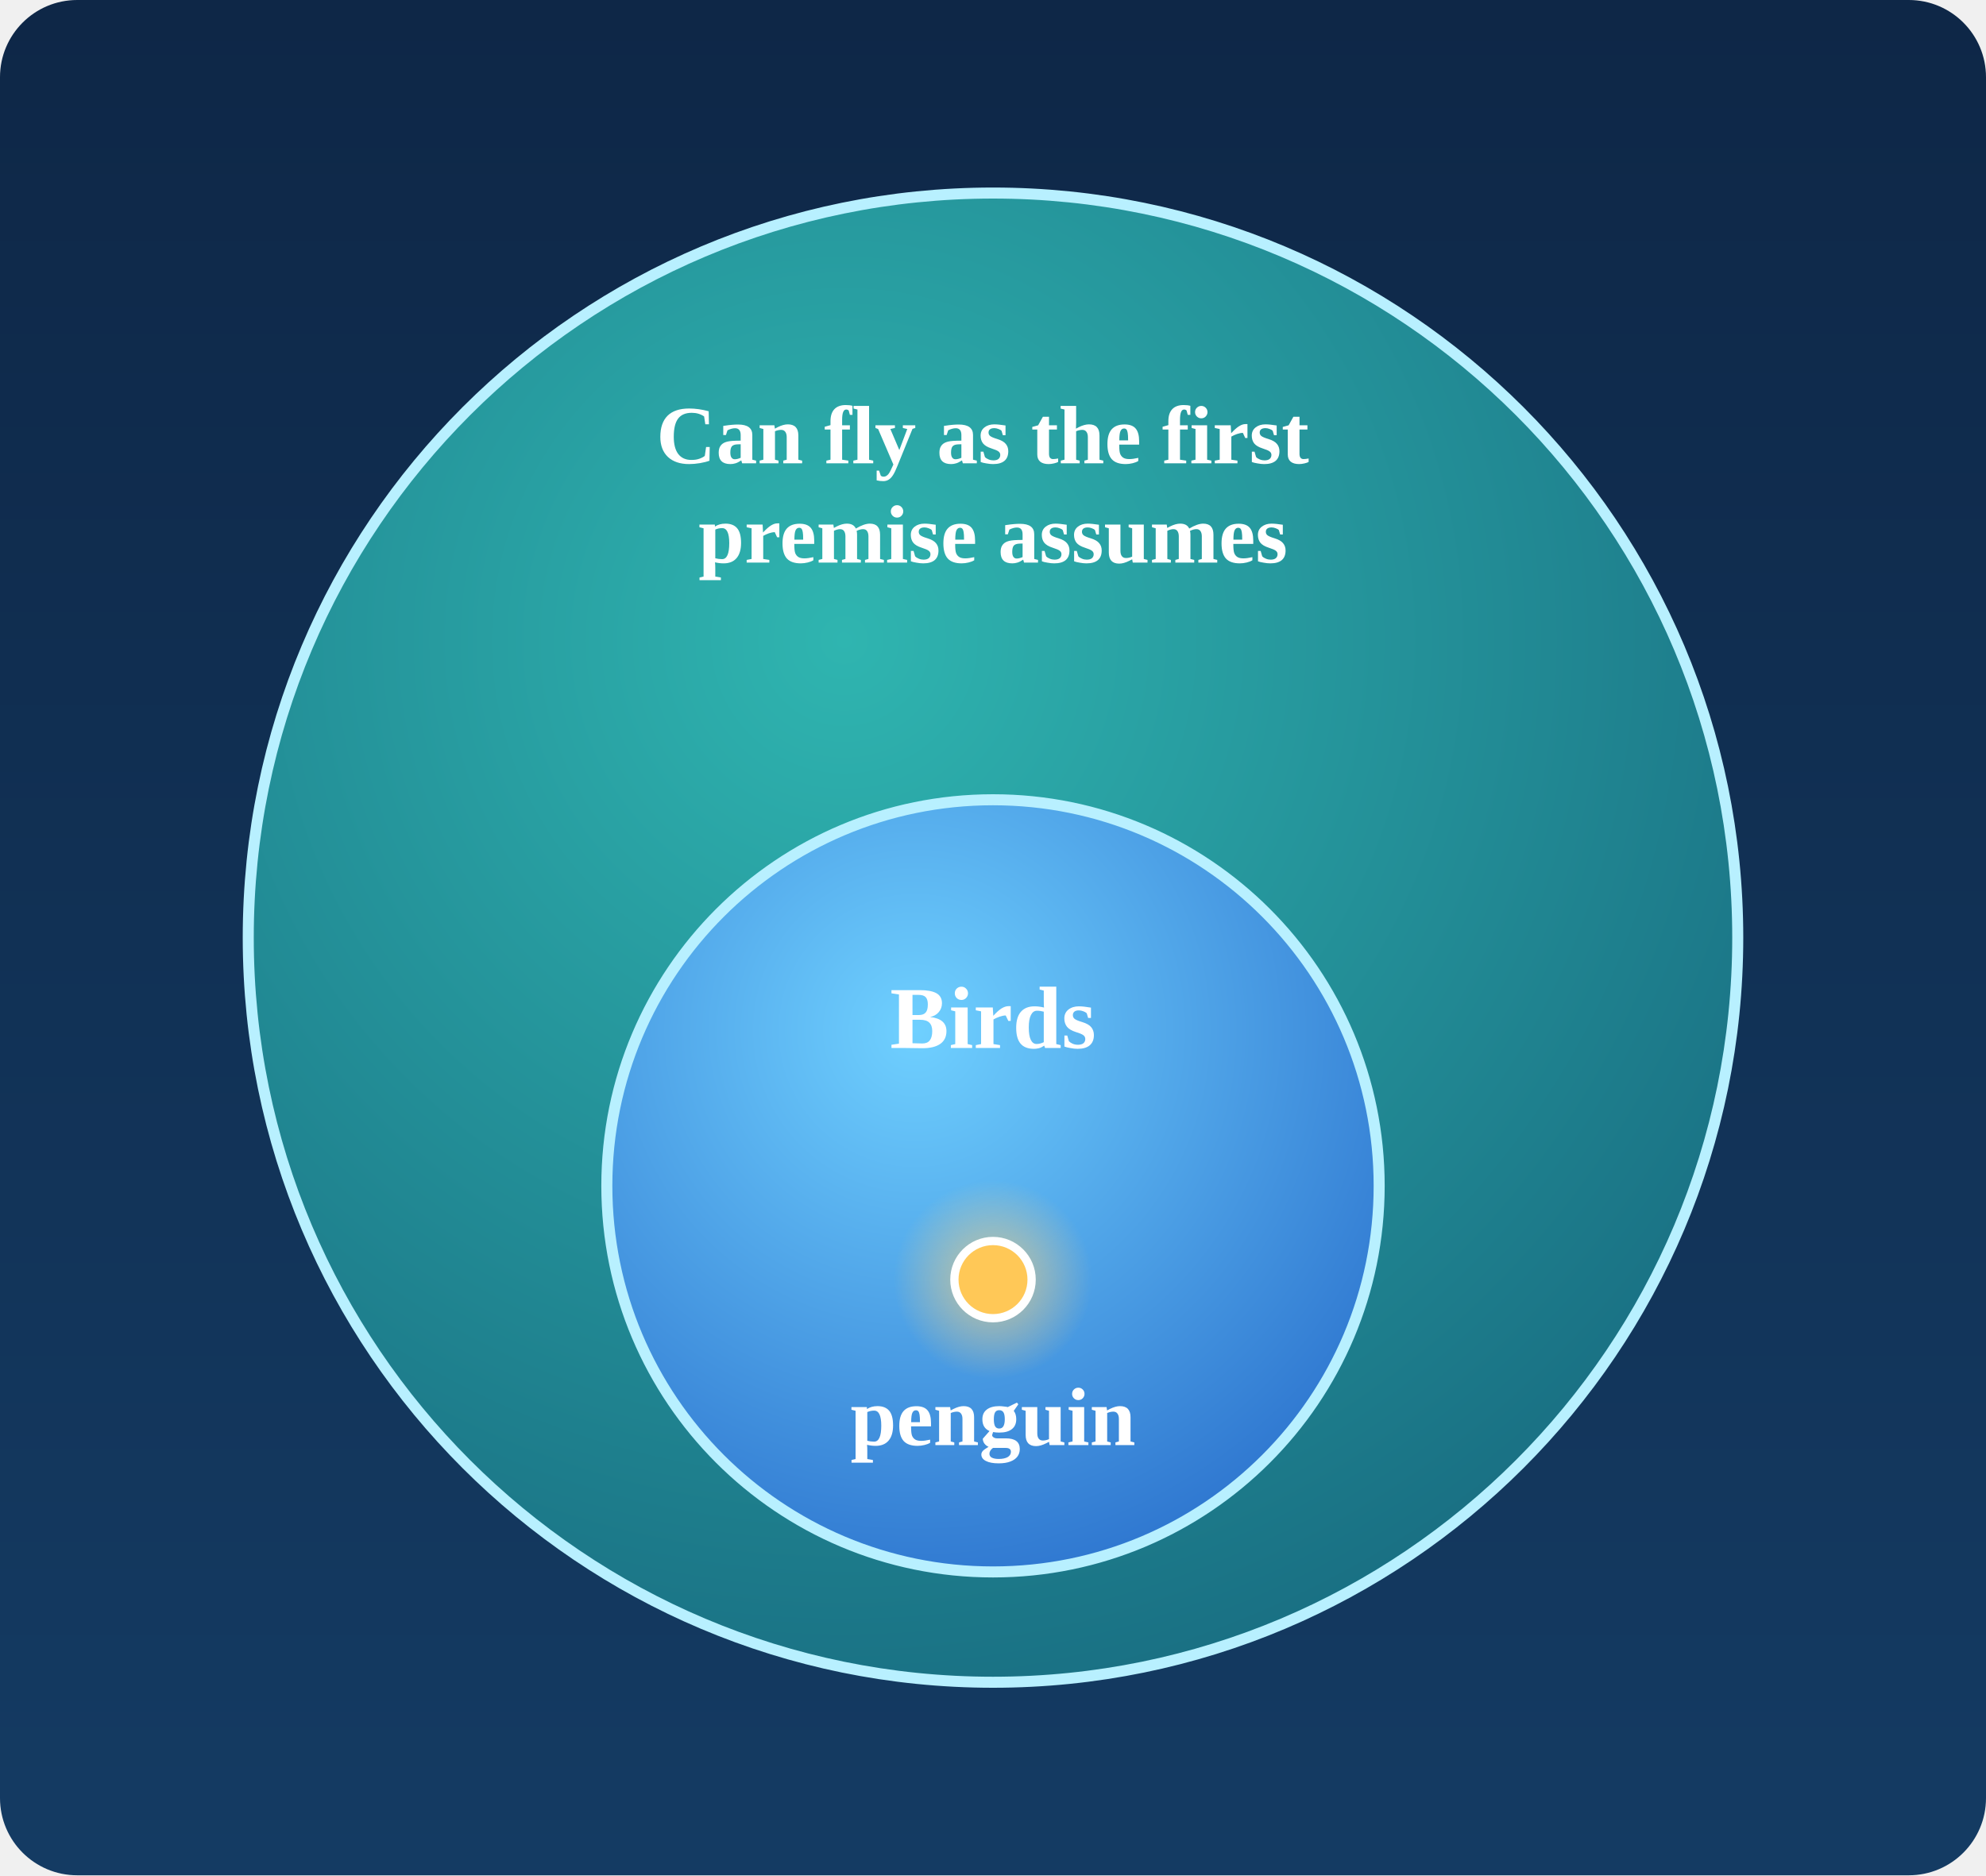
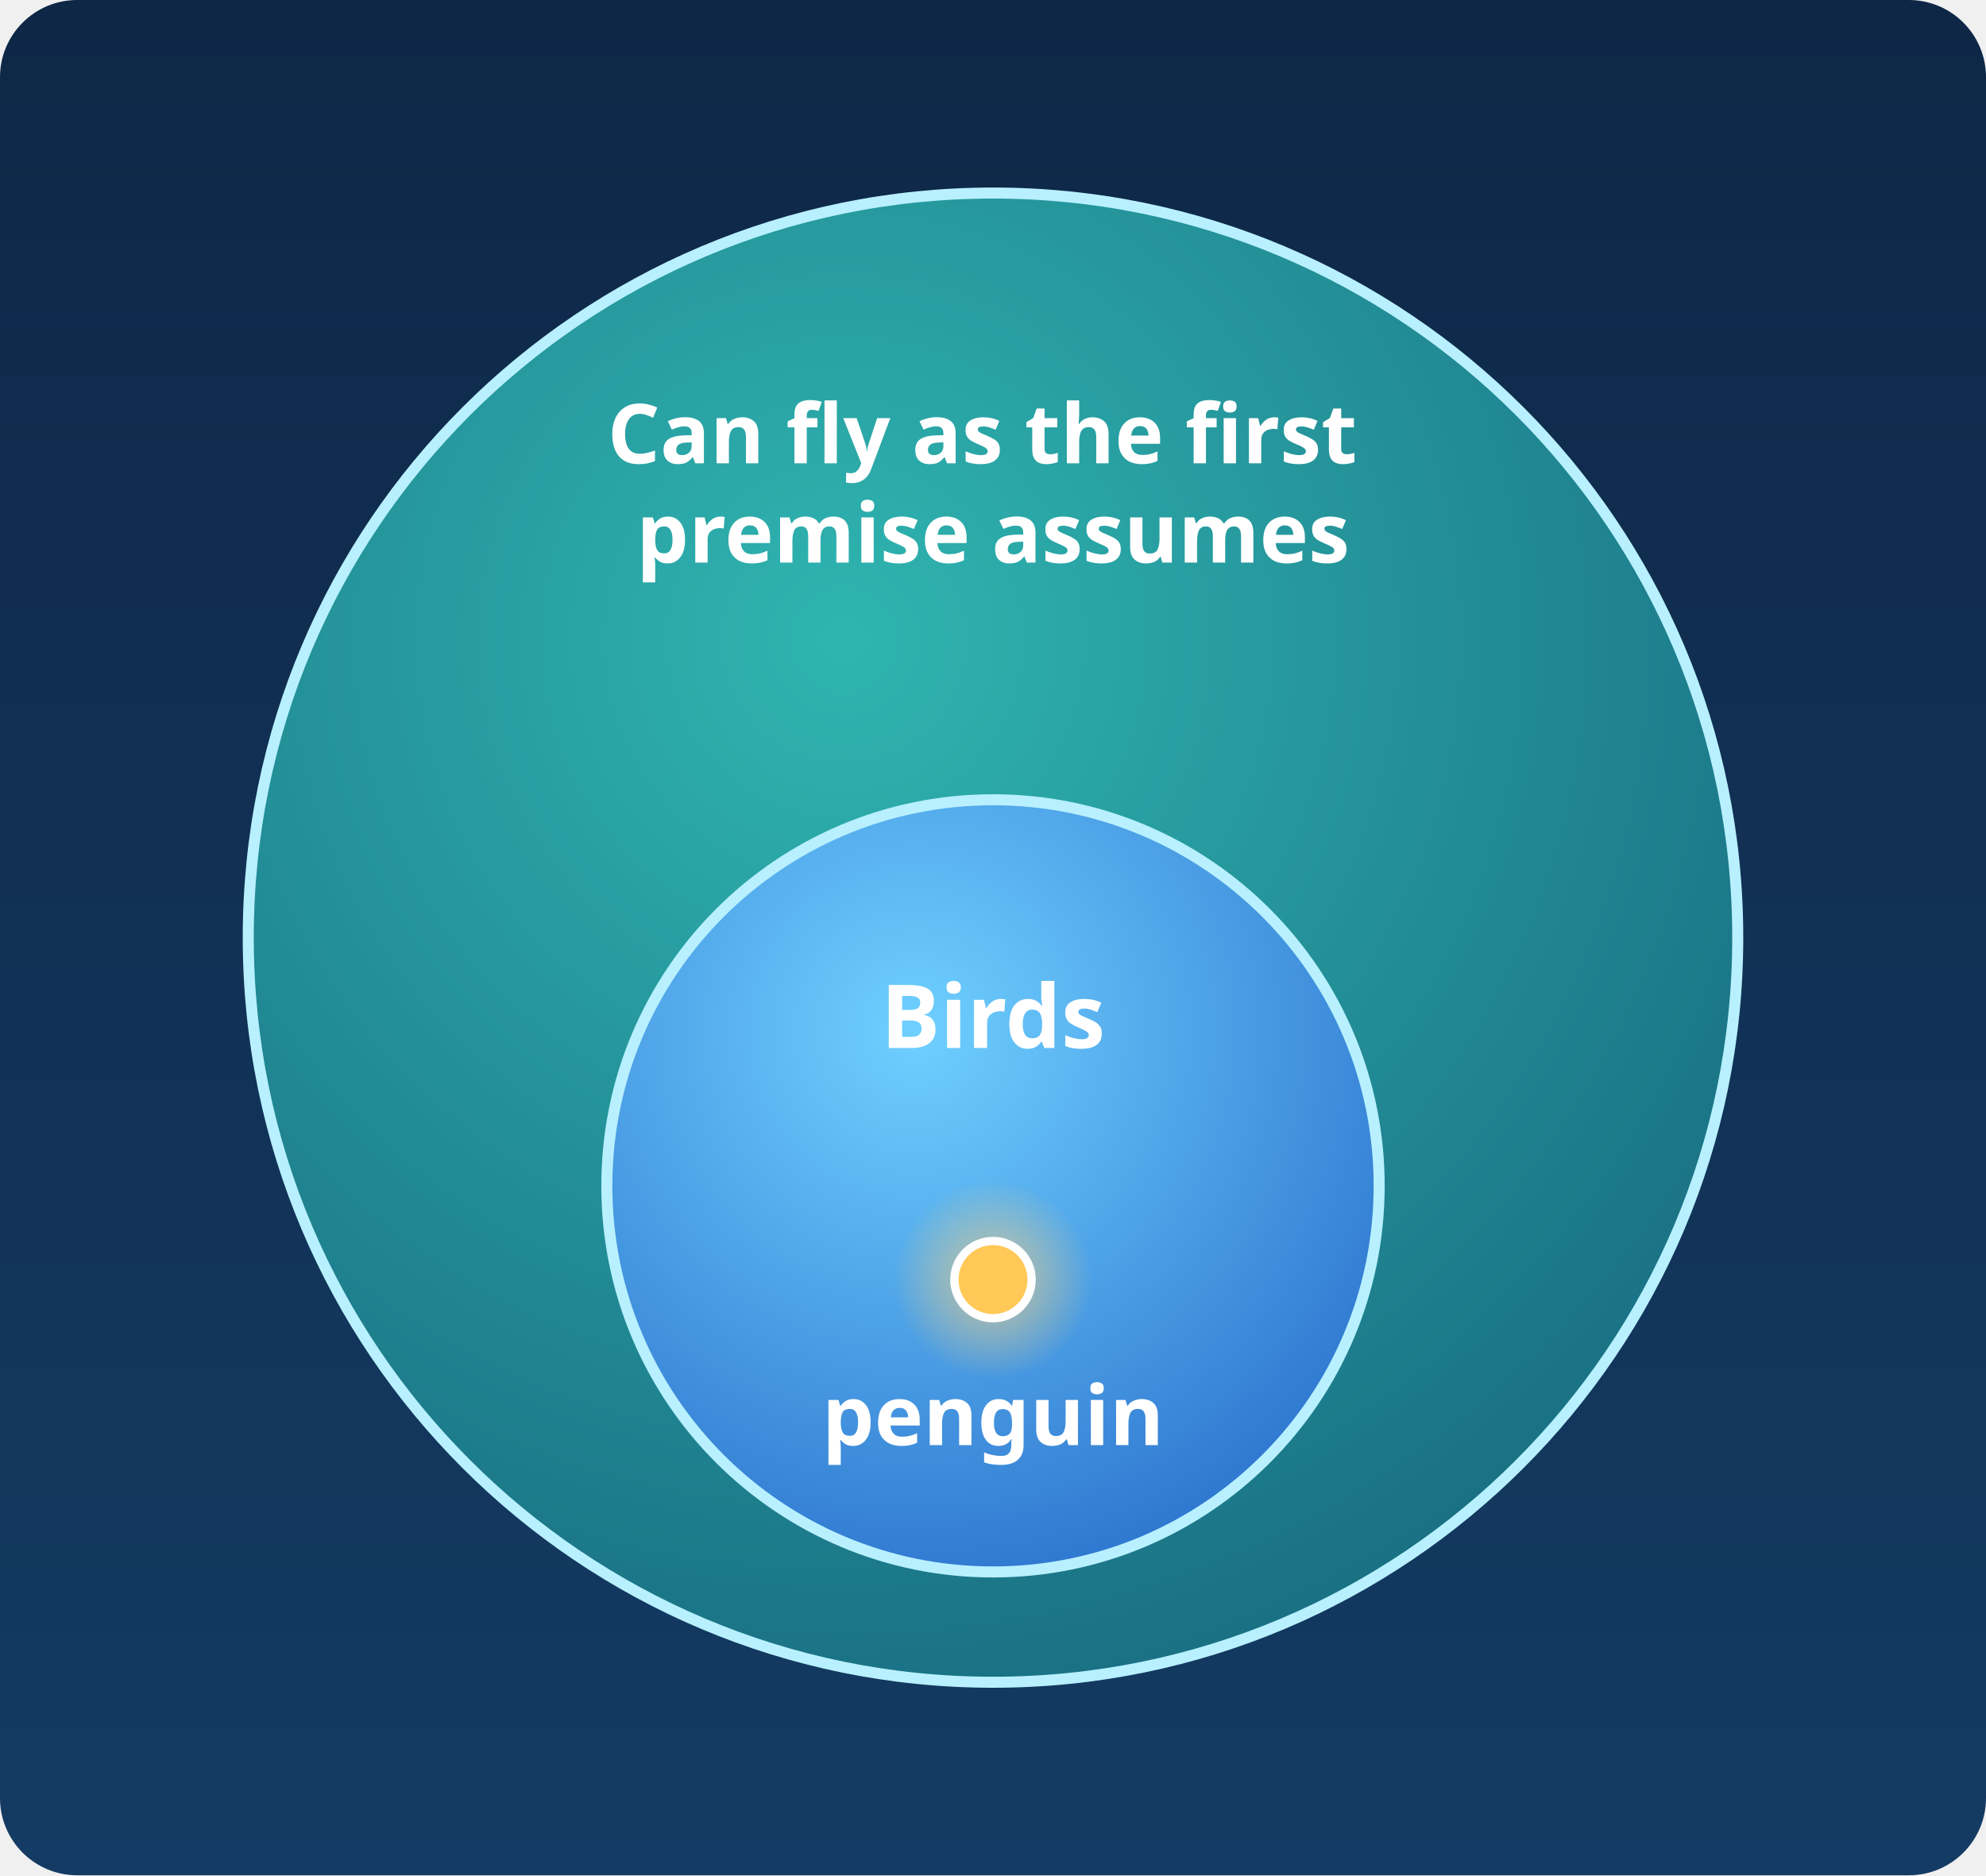
<svg xmlns="http://www.w3.org/2000/svg" viewBox="0 0 360 340" width="360" height="340">
  <defs>
    <linearGradient id="bg" x1="0" y1="0" x2="0" y2="1">
      <stop offset="0" stop-color="#0E2747" />
      <stop offset="1" stop-color="#143B63" />
    </linearGradient>
    <radialGradient id="o" cx="0.4" cy="0.3" r="0.8">
      <stop offset="0" stop-color="#2FB5B0" />
      <stop offset="1" stop-color="#17697F" />
    </radialGradient>
    <radialGradient id="i" cx="0.4" cy="0.3" r="0.85">
      <stop offset="0" stop-color="#6FD0FF" />
      <stop offset="1" stop-color="#2468C8" />
    </radialGradient>
    <radialGradient id="g" cx="0.5" cy="0.5" r="0.5">
      <stop offset="0" stop-color="#FFD27A" stop-opacity="0.7" />
      <stop offset="1" stop-color="#FFD27A" stop-opacity="0" />
    </radialGradient>
  </defs>
  <rect width="360" height="340" rx="14" fill="url(#bg)" />
  <circle cx="180" cy="170" r="135" fill="url(#o)" stroke="#B8F0FF" stroke-width="2" />
-   <text x="180" y="84" text-anchor="middle" font-family="Source Sans 3, Arial, sans-serif" font-size="15" font-weight="700" fill="#FFFFFF">
+   <text x="180" y="84" text-anchor="middle" font-family="Geist, sans-serif" font-size="15" font-weight="700" fill="#FFFFFF">
    <tspan x="180">Can fly as the first</tspan>
    <tspan x="180" dy="1.2em">premise assumes</tspan>
  </text>
  <circle cx="180" cy="215" r="70" fill="url(#i)" stroke="#B8F0FF" stroke-width="2" />
-   <text x="180" y="190" text-anchor="middle" font-family="Source Sans 3, Arial, sans-serif" font-size="16" font-weight="700" fill="#FFFFFF">Birds</text>
+   <text x="180" y="190" text-anchor="middle" font-family="Geist, sans-serif" font-size="16" font-weight="700" fill="#FFFFFF">Birds</text>
  <circle cx="180" cy="232" r="18" fill="url(#g)" />
  <circle cx="180" cy="232" r="7" fill="#FFC857" stroke="#FFFFFF" stroke-width="1.5" />
-   <text x="180" y="262" text-anchor="middle" font-family="Source Sans 3, Arial, sans-serif" font-size="15" font-weight="700" fill="#FFFFFF">penguin</text>
+   <text x="180" y="262" text-anchor="middle" font-family="Geist, sans-serif" font-size="15" font-weight="700" fill="#FFFFFF">penguin</text>
</svg>
